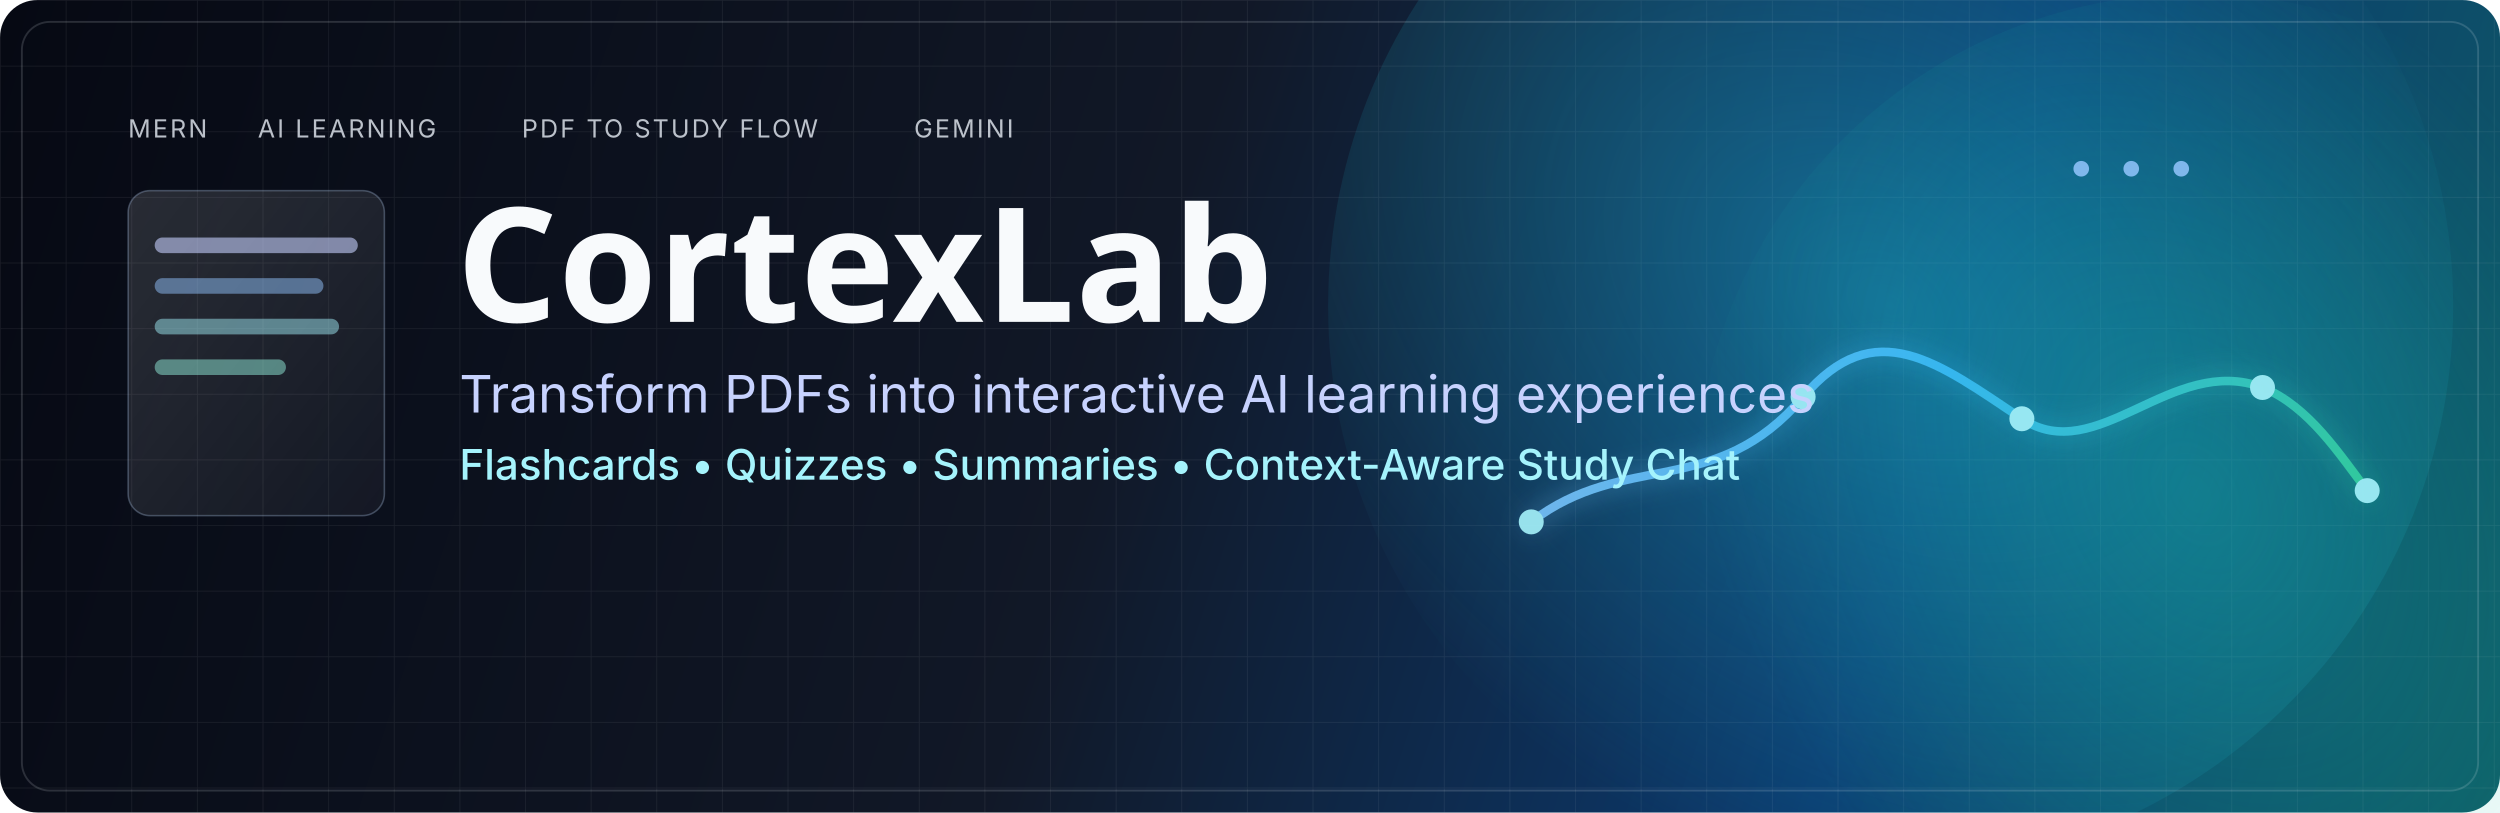
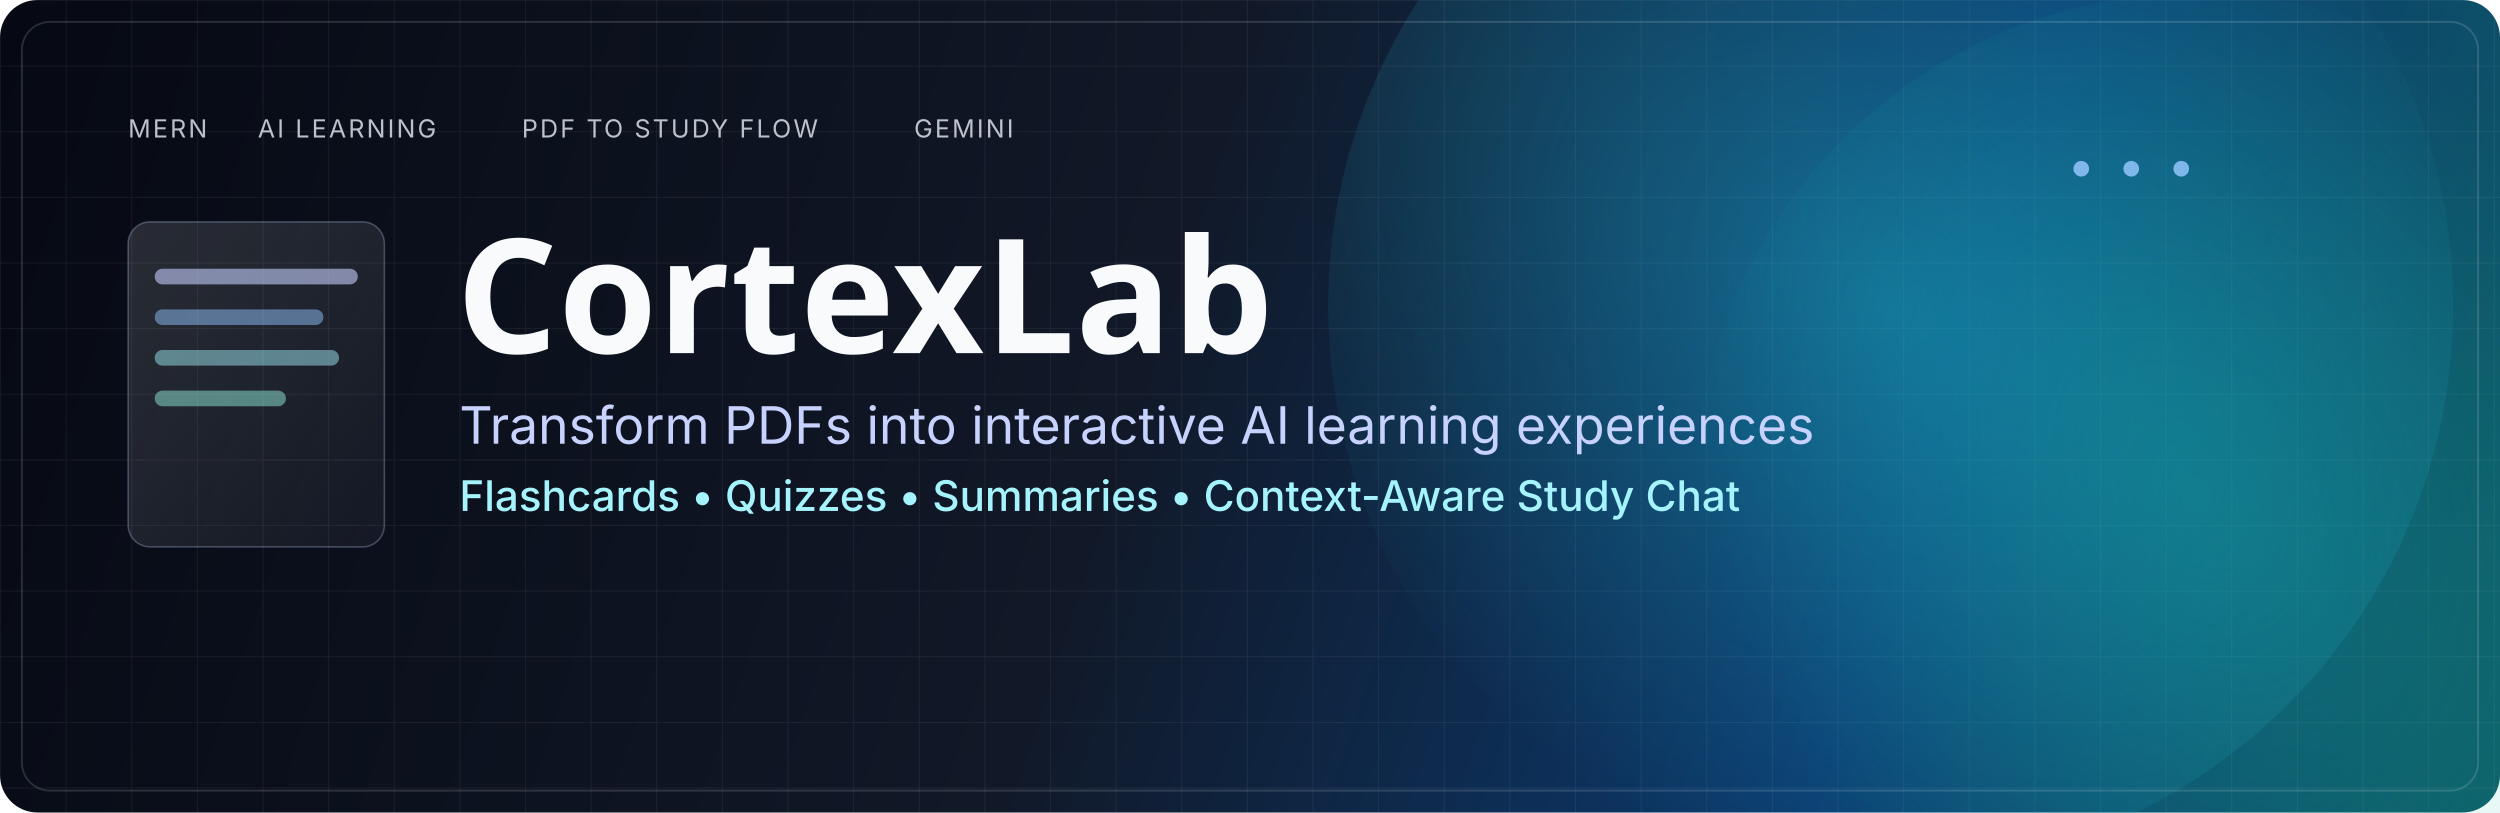
<svg xmlns="http://www.w3.org/2000/svg" width="1600" height="520" viewBox="0 0 1600 520" fill="none" role="img" aria-labelledby="title desc">
  <defs>
    <linearGradient id="bg" x1="0" y1="0" x2="1600" y2="520" gradientUnits="userSpaceOnUse">
      <stop offset="0" stop-color="#060913" />
      <stop offset="0.45" stop-color="#111827" />
      <stop offset="0.75" stop-color="#0B3A6E" />
      <stop offset="1" stop-color="#0E5C65" />
    </linearGradient>
    <radialGradient id="auroraA" cx="0" cy="0" r="1" gradientUnits="userSpaceOnUse" gradientTransform="translate(1210 196) rotate(126) scale(360 520)">
      <stop stop-color="#22D3EE" stop-opacity="0.36" />
      <stop offset="1" stop-color="#22D3EE" stop-opacity="0" />
    </radialGradient>
    <radialGradient id="auroraB" cx="0" cy="0" r="1" gradientUnits="userSpaceOnUse" gradientTransform="translate(1405 316) rotate(150) scale(300 420)">
      <stop stop-color="#14B8A6" stop-opacity="0.30" />
      <stop offset="1" stop-color="#14B8A6" stop-opacity="0" />
    </radialGradient>
    <linearGradient id="pathLine" x1="980" y1="120" x2="1515" y2="360" gradientUnits="userSpaceOnUse">
      <stop offset="0" stop-color="#93C5FD" />
      <stop offset="0.5" stop-color="#38BDF8" />
      <stop offset="1" stop-color="#34D399" />
    </linearGradient>
    <linearGradient id="tile" x1="0" y1="0" x2="1" y2="1">
      <stop offset="0" stop-color="#FFFFFF" stop-opacity="0.14" />
      <stop offset="1" stop-color="#FFFFFF" stop-opacity="0.04" />
    </linearGradient>
    <filter id="softGlow" x="-20%" y="-20%" width="140%" height="140%" color-interpolation-filters="sRGB">
      <feGaussianBlur stdDeviation="7" />
    </filter>
    <pattern id="grid" width="42" height="42" patternUnits="userSpaceOnUse">
      <path d="M42 0H0V42" stroke="#E5E7EB" stroke-opacity="0.08" stroke-width="1" />
    </pattern>
  </defs>
  <rect width="1600" height="520" rx="24" fill="url(#bg)" />
  <rect width="1600" height="520" rx="24" fill="url(#grid)" />
  <circle cx="1210" cy="196" r="360" fill="url(#auroraA)" />
  <circle cx="1405" cy="316" r="320" fill="url(#auroraB)" />
  <g opacity="0.95">
-     <rect x="82" y="122" width="164" height="208" rx="14" fill="url(#tile)" stroke="#BFDBFE" stroke-opacity="0.30" />
-     <rect x="99" y="152" width="130" height="10" rx="5" fill="#C7D2FE" fill-opacity="0.62" />
-     <rect x="99" y="178" width="108" height="10" rx="5" fill="#93C5FD" fill-opacity="0.52" />
-     <rect x="99" y="204" width="118" height="10" rx="5" fill="#A5F3FC" fill-opacity="0.50" />
-     <rect x="99" y="230" width="84" height="10" rx="5" fill="#99F6E4" fill-opacity="0.50" />
-   </g>
-   <g opacity="0.9">
-     <path d="M980 334C1040 288 1098 320 1154 254C1200 200 1240 232 1294 268C1342 300 1390 226 1448 248C1478 260 1498 292 1515 314" stroke="url(#pathLine)" stroke-width="5.5" stroke-linecap="round" fill="none" />
-     <path d="M980 334C1040 288 1098 320 1154 254C1200 200 1240 232 1294 268C1342 300 1390 226 1448 248C1478 260 1498 292 1515 314" stroke="url(#pathLine)" stroke-width="14" stroke-linecap="round" fill="none" opacity="0.24" filter="url(#softGlow)" />
-     <g fill="#A5F3FC">
-       <circle cx="980" cy="334" r="8" />
-       <circle cx="1154" cy="254" r="8" />
-       <circle cx="1294" cy="268" r="8" />
-       <circle cx="1448" cy="248" r="8" />
-       <circle cx="1515" cy="314" r="8" />
-     </g>
+     <rect x="82" y="142" width="164" height="208" rx="14" fill="url(#tile)" stroke="#BFDBFE" stroke-opacity="0.30" />
+     <rect x="99" y="172" width="130" height="10" rx="5" fill="#C7D2FE" fill-opacity="0.62" />
+     <rect x="99" y="198" width="108" height="10" rx="5" fill="#93C5FD" fill-opacity="0.52" />
+     <rect x="99" y="224" width="118" height="10" rx="5" fill="#A5F3FC" fill-opacity="0.50" />
+     <rect x="99" y="250" width="84" height="10" rx="5" fill="#99F6E4" fill-opacity="0.50" />
  </g>
  <g fill="#E2E8F0" opacity="0.82" font-family="Segoe UI, Inter, system-ui, -apple-system, sans-serif" font-size="16" letter-spacing="1.4">
    <text x="82" y="88">MERN</text>
    <text x="165" y="88">AI LEARNING</text>
    <text x="334" y="88">PDF TO STUDY FLOW</text>
    <text x="585" y="88">GEMINI</text>
  </g>
-   <text x="292" y="206" fill="#F8FAFC" font-family="Poppins, Segoe UI, system-ui, sans-serif" font-weight="700" font-size="102" letter-spacing="0.4">CortexLab</text>
-   <text x="294" y="264" fill="#C7D2FE" font-family="Segoe UI, Inter, system-ui, sans-serif" font-weight="400" font-size="33">Transform PDFs into interactive AI learning experiences</text>
-   <text x="294" y="307" fill="#A5F3FC" font-family="Segoe UI, Inter, system-ui, sans-serif" font-weight="500" font-size="27">Flashcards • Quizzes • Summaries • Context-Aware Study Chat</text>
+   <text x="292" y="226" fill="#F8FAFC" font-family="Poppins, Segoe UI, system-ui, sans-serif" font-weight="700" font-size="102" letter-spacing="0.4">CortexLab</text>
+   <text x="294" y="284" fill="#C7D2FE" font-family="Segoe UI, Inter, system-ui, sans-serif" font-weight="400" font-size="33">Transform PDFs into interactive AI learning experiences</text>
+   <text x="294" y="327" fill="#A5F3FC" font-family="Segoe UI, Inter, system-ui, sans-serif" font-weight="500" font-size="27">Flashcards • Quizzes • Summaries • Context-Aware Study Chat</text>
  <g opacity="0.85" fill="#93C5FD">
    <circle cx="1332" cy="108" r="5" />
    <circle cx="1364" cy="108" r="5" />
    <circle cx="1396" cy="108" r="5" />
  </g>
  <rect x="14" y="14" width="1572" height="492" rx="18" stroke="#E2E8F0" stroke-opacity="0.16" stroke-width="1.2" />
</svg>
